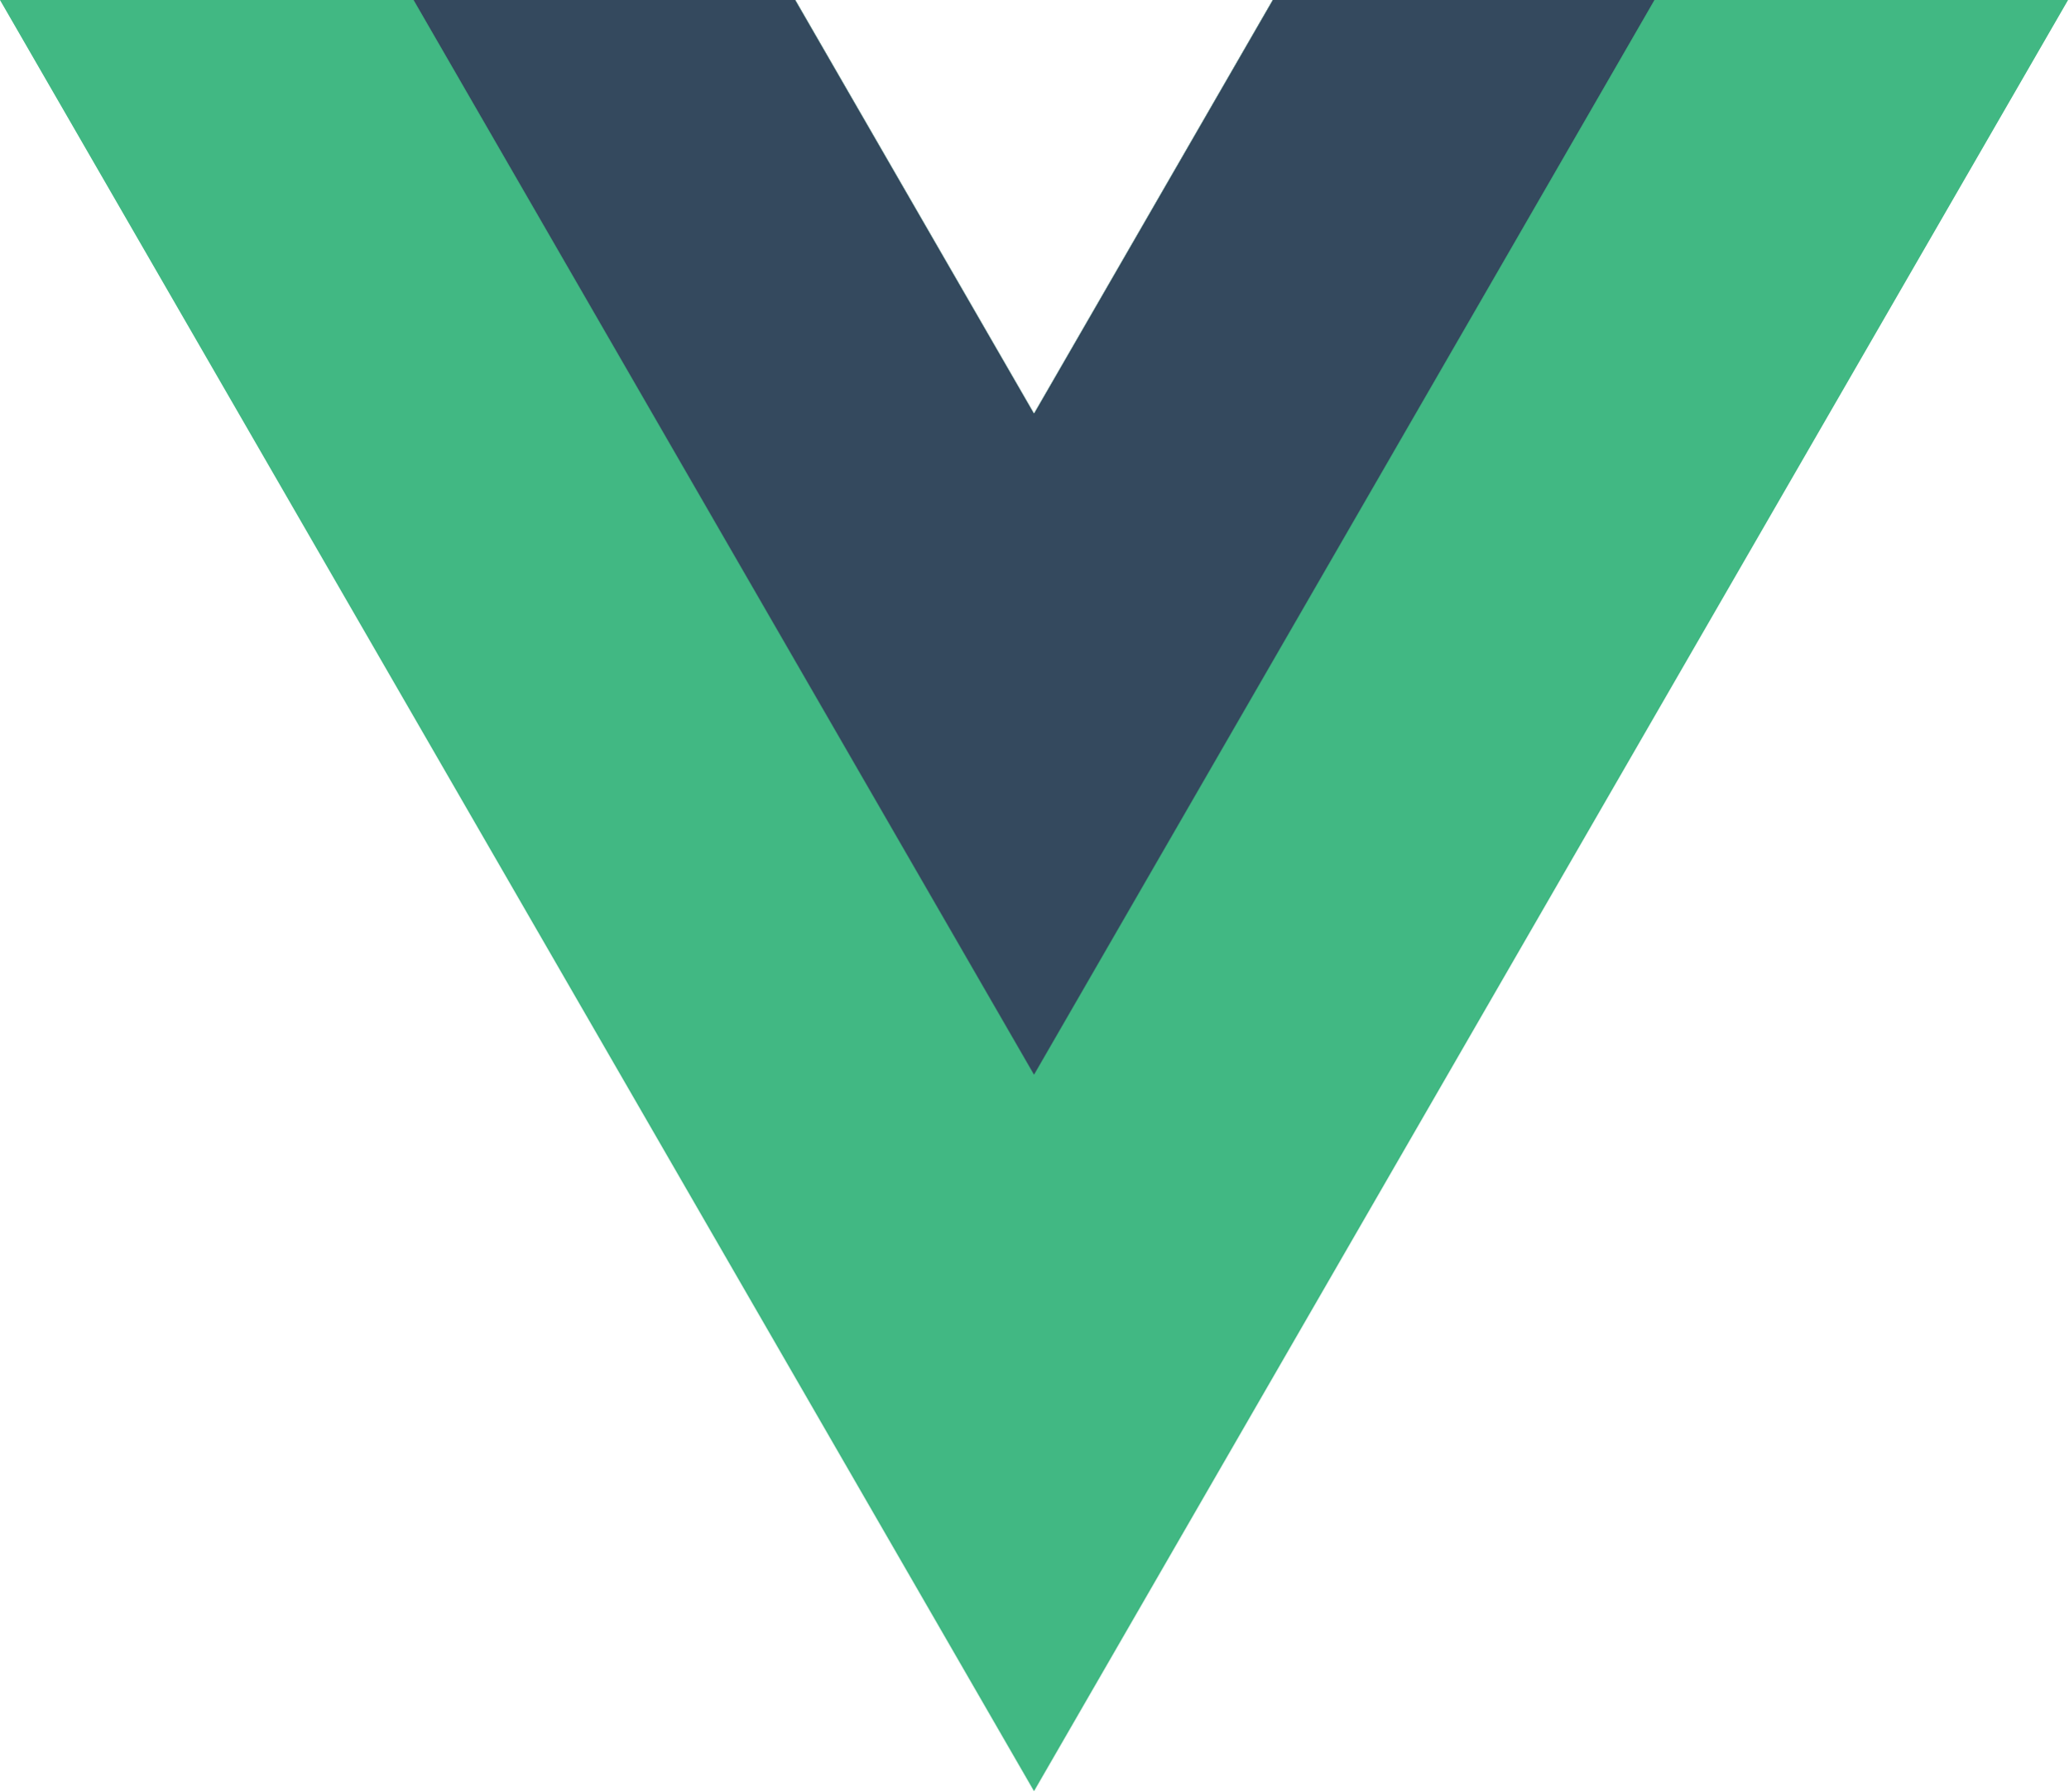
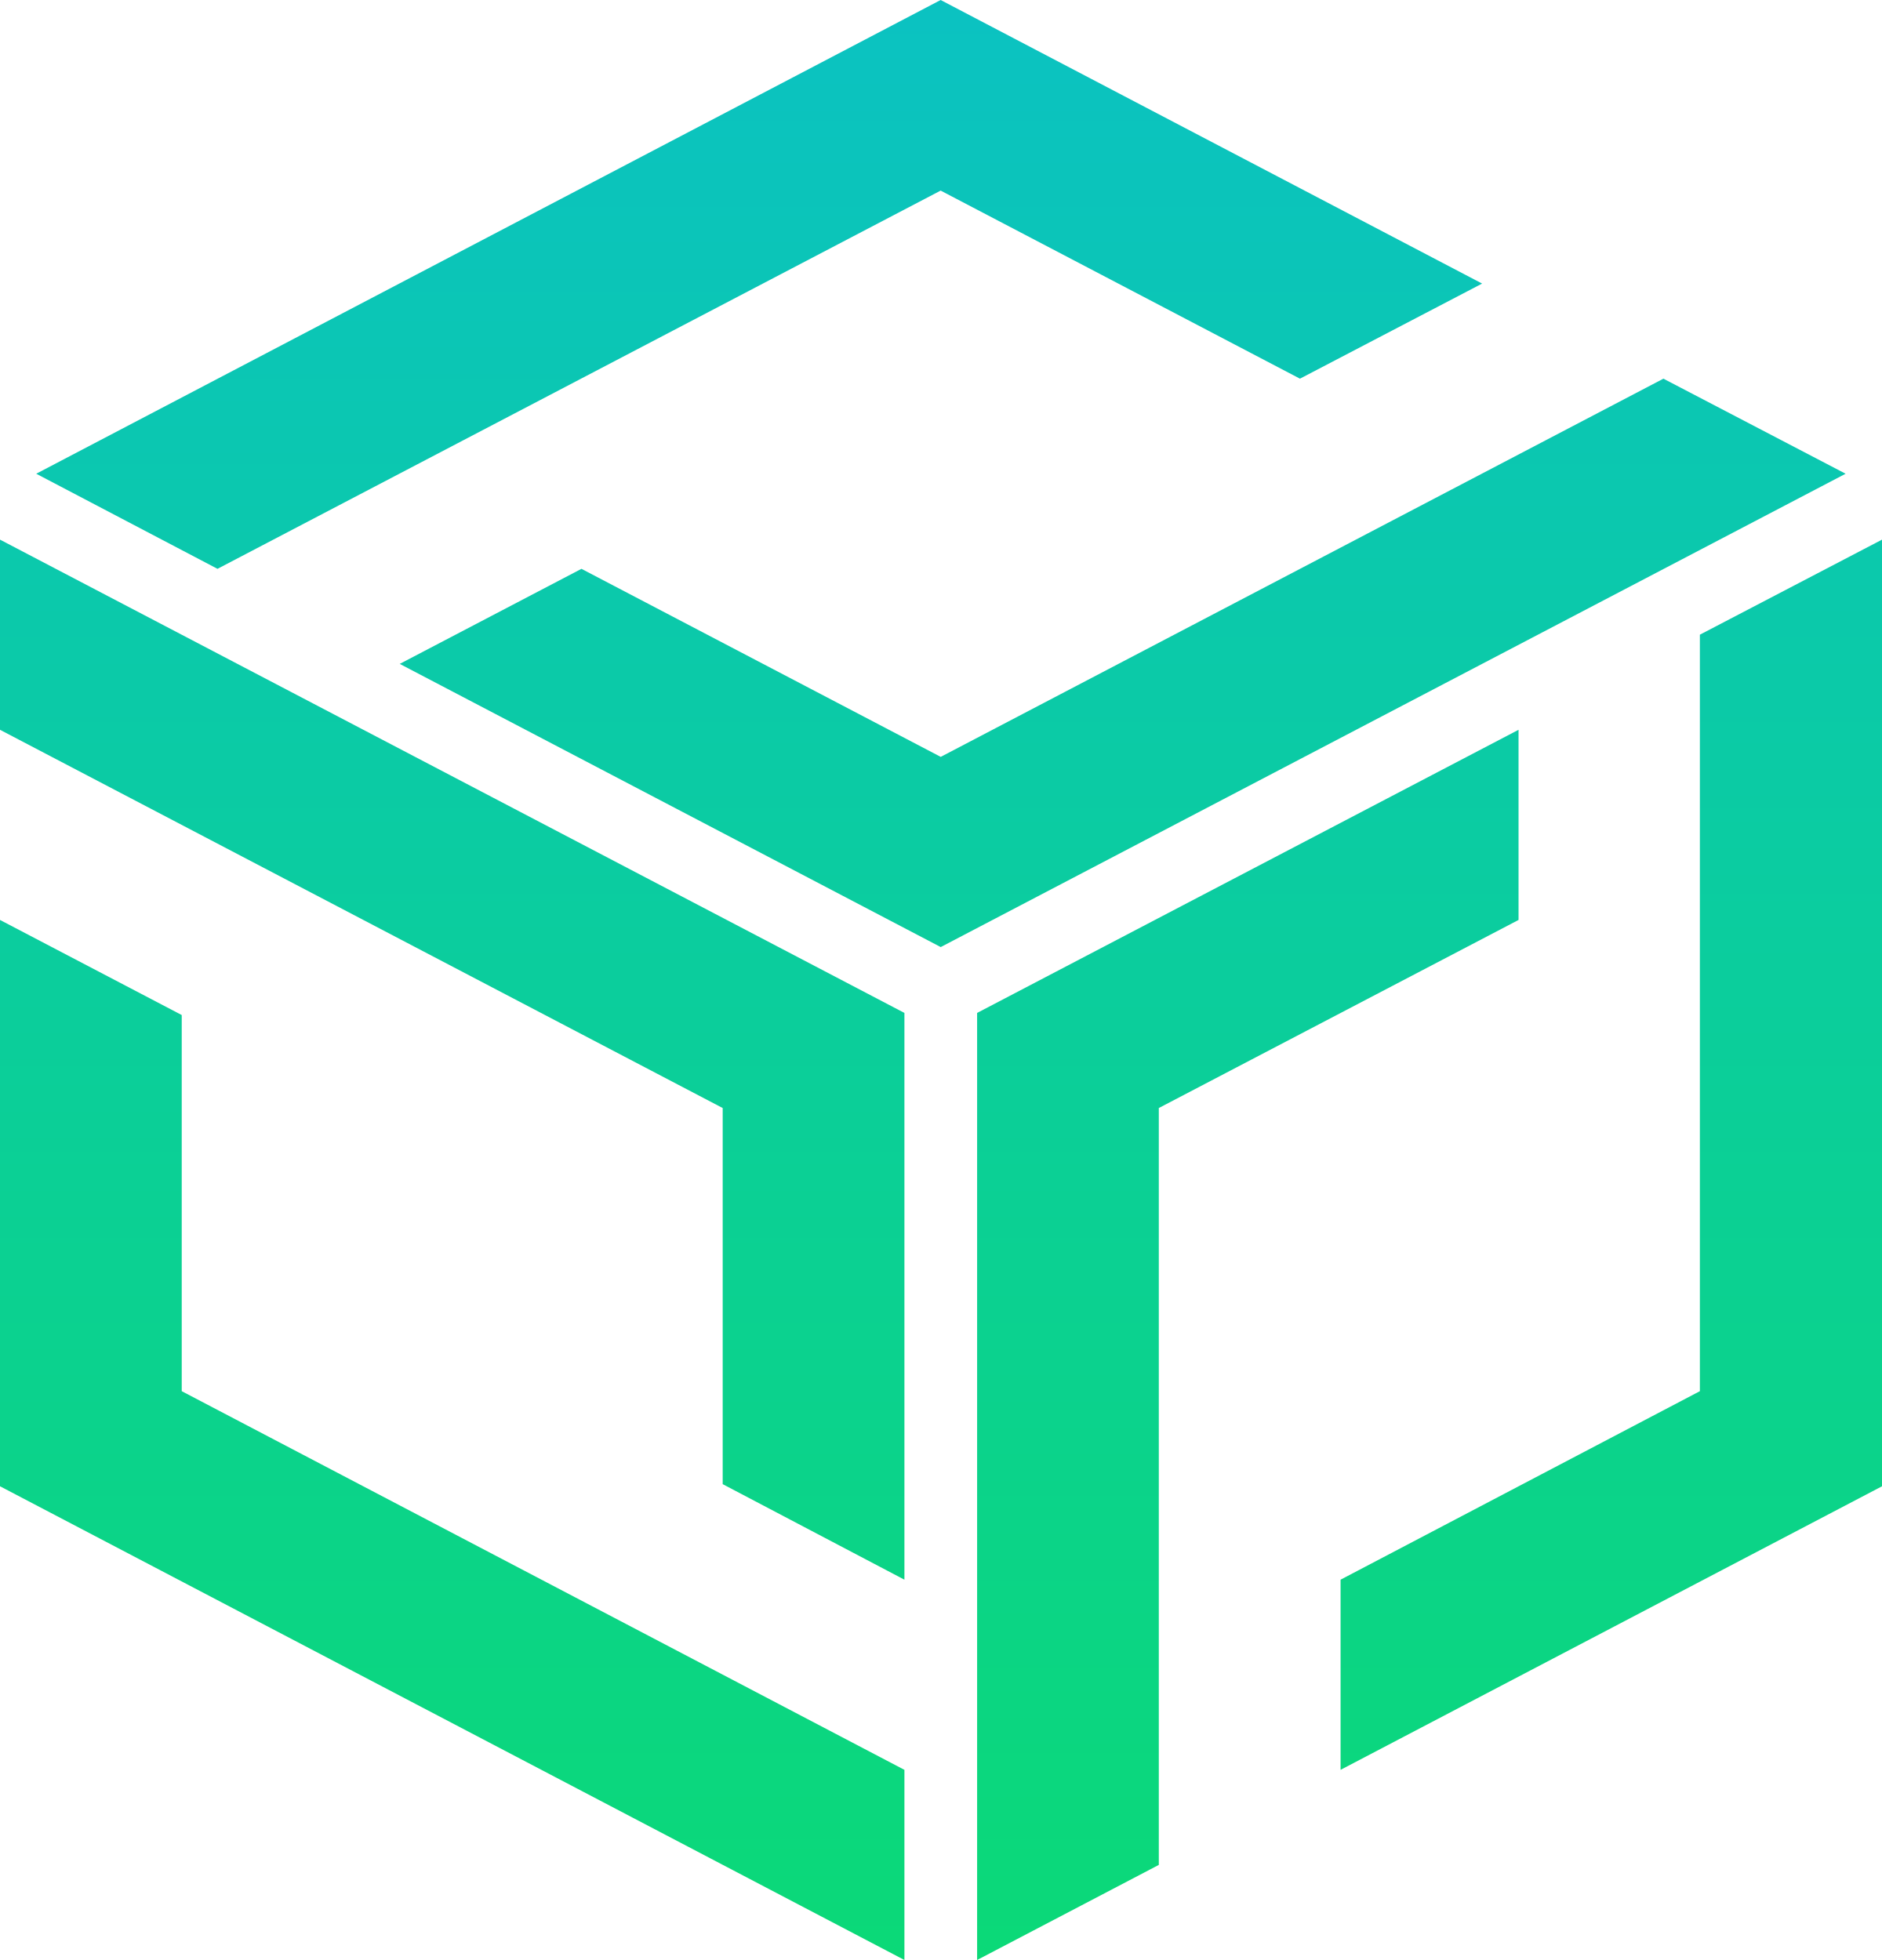
- <svg xmlns="http://www.w3.org/2000/svg" viewBox="0 0 261.76 226.69">
-   <path d="M161.096.001l-30.225 52.351L100.647.001H-.005l130.877 226.688L261.749.001z" fill="#41b883" />
-   <path d="M161.096.001l-30.225 52.351L100.647.001H52.346l78.526 136.01L209.398.001z" fill="#34495e" />
+ <svg xmlns="http://www.w3.org/2000/svg" width="48" height="50" viewBox="0 0 48 50" fill="none">
+   <path fill-rule="evenodd" clip-rule="evenodd" d="M33.155 9.66L23.991 4.862L5.547 14.511L0.924 12.085L23.991 0L37.801 7.234L33.155 9.66ZM23.993 19.308L42.425 9.66L47.072 12.085L23.993 24.16L10.195 16.936L14.83 14.511L23.993 19.308ZM4.635 25.894L0 23.468V37.915L23.067 50V45.149L4.635 35.489V25.894ZM18.432 28.266L0 18.617V13.766L23.067 25.84V40.298L18.432 37.861V28.266ZM38.73 23.468V18.617L24.921 25.84V50L29.555 47.574V28.266L38.73 23.468ZM43.355 35.489V16.191L48.001 13.766V37.915L34.191 45.149V40.298L43.355 35.489Z" fill="url(#grad1)" />
+   <linearGradient id="grad1" x1="0%" y1="0%" x2="0%" y2="100%">
+     <stop offset="0%" style="stop-color:#0bc2c2;stop-opacity:1" />
+     <stop offset="100%" style="stop-color:#0bd977;stop-opacity:1" />
+   </linearGradient>
</svg>
